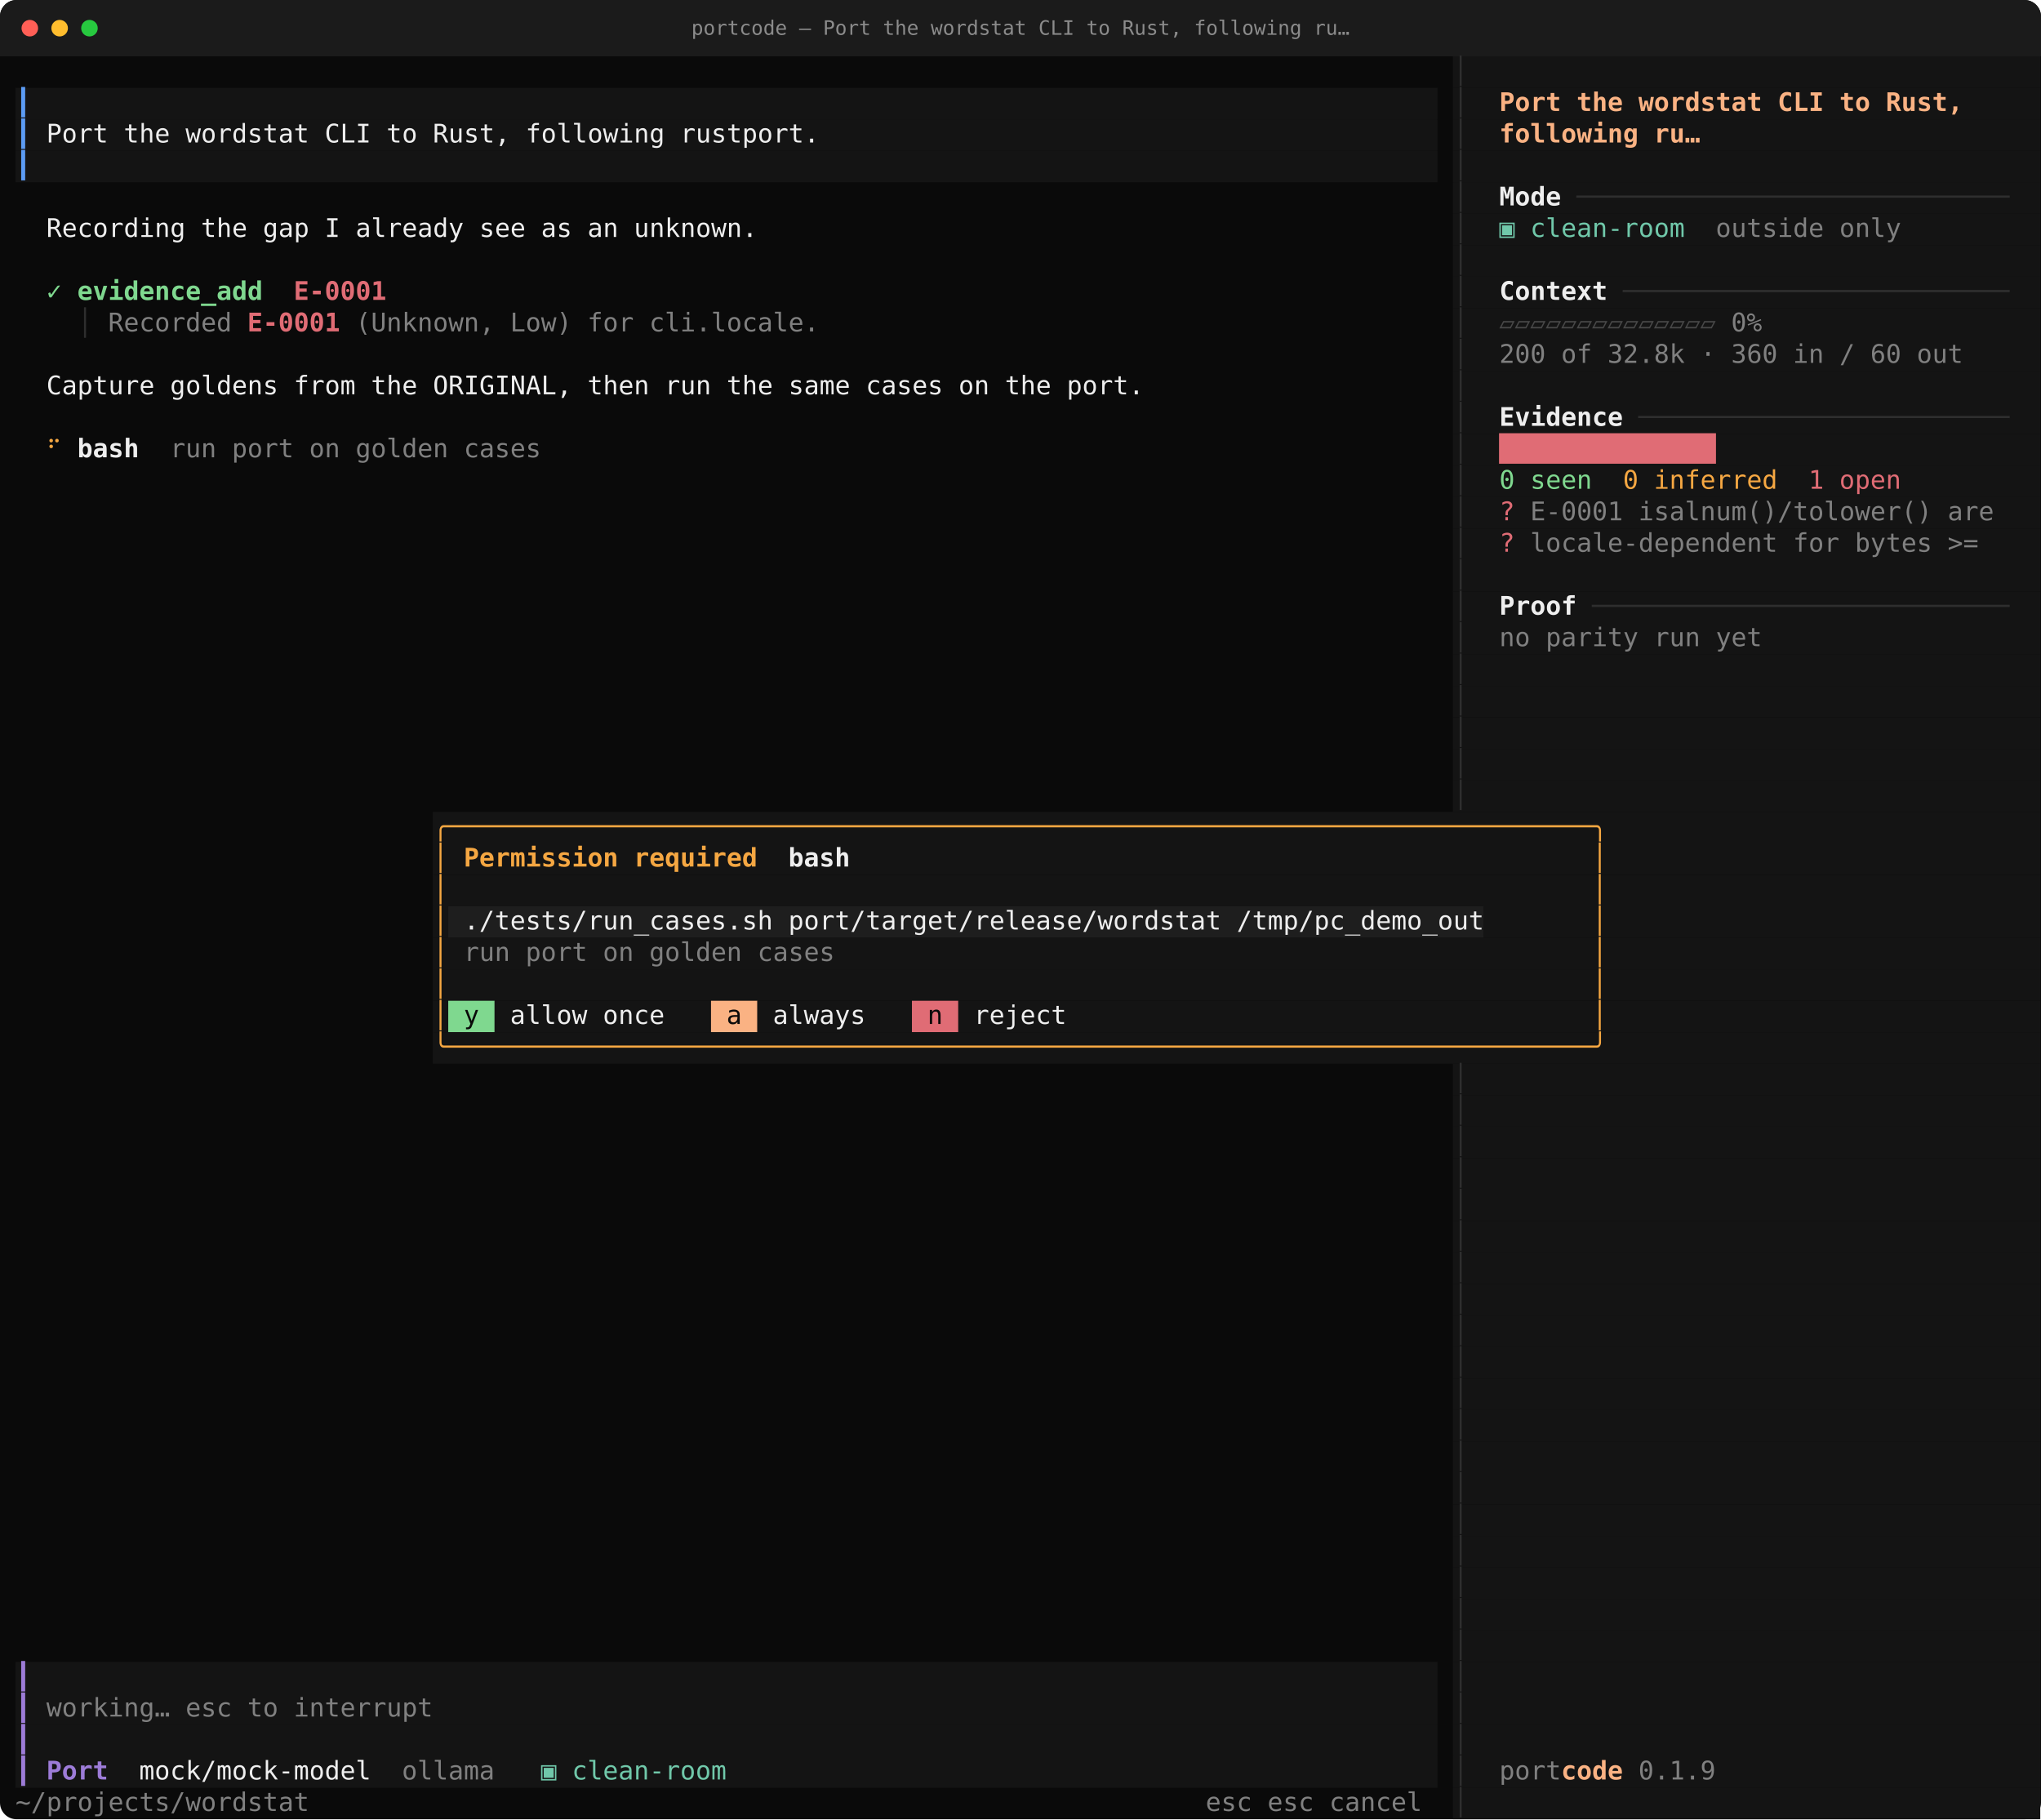
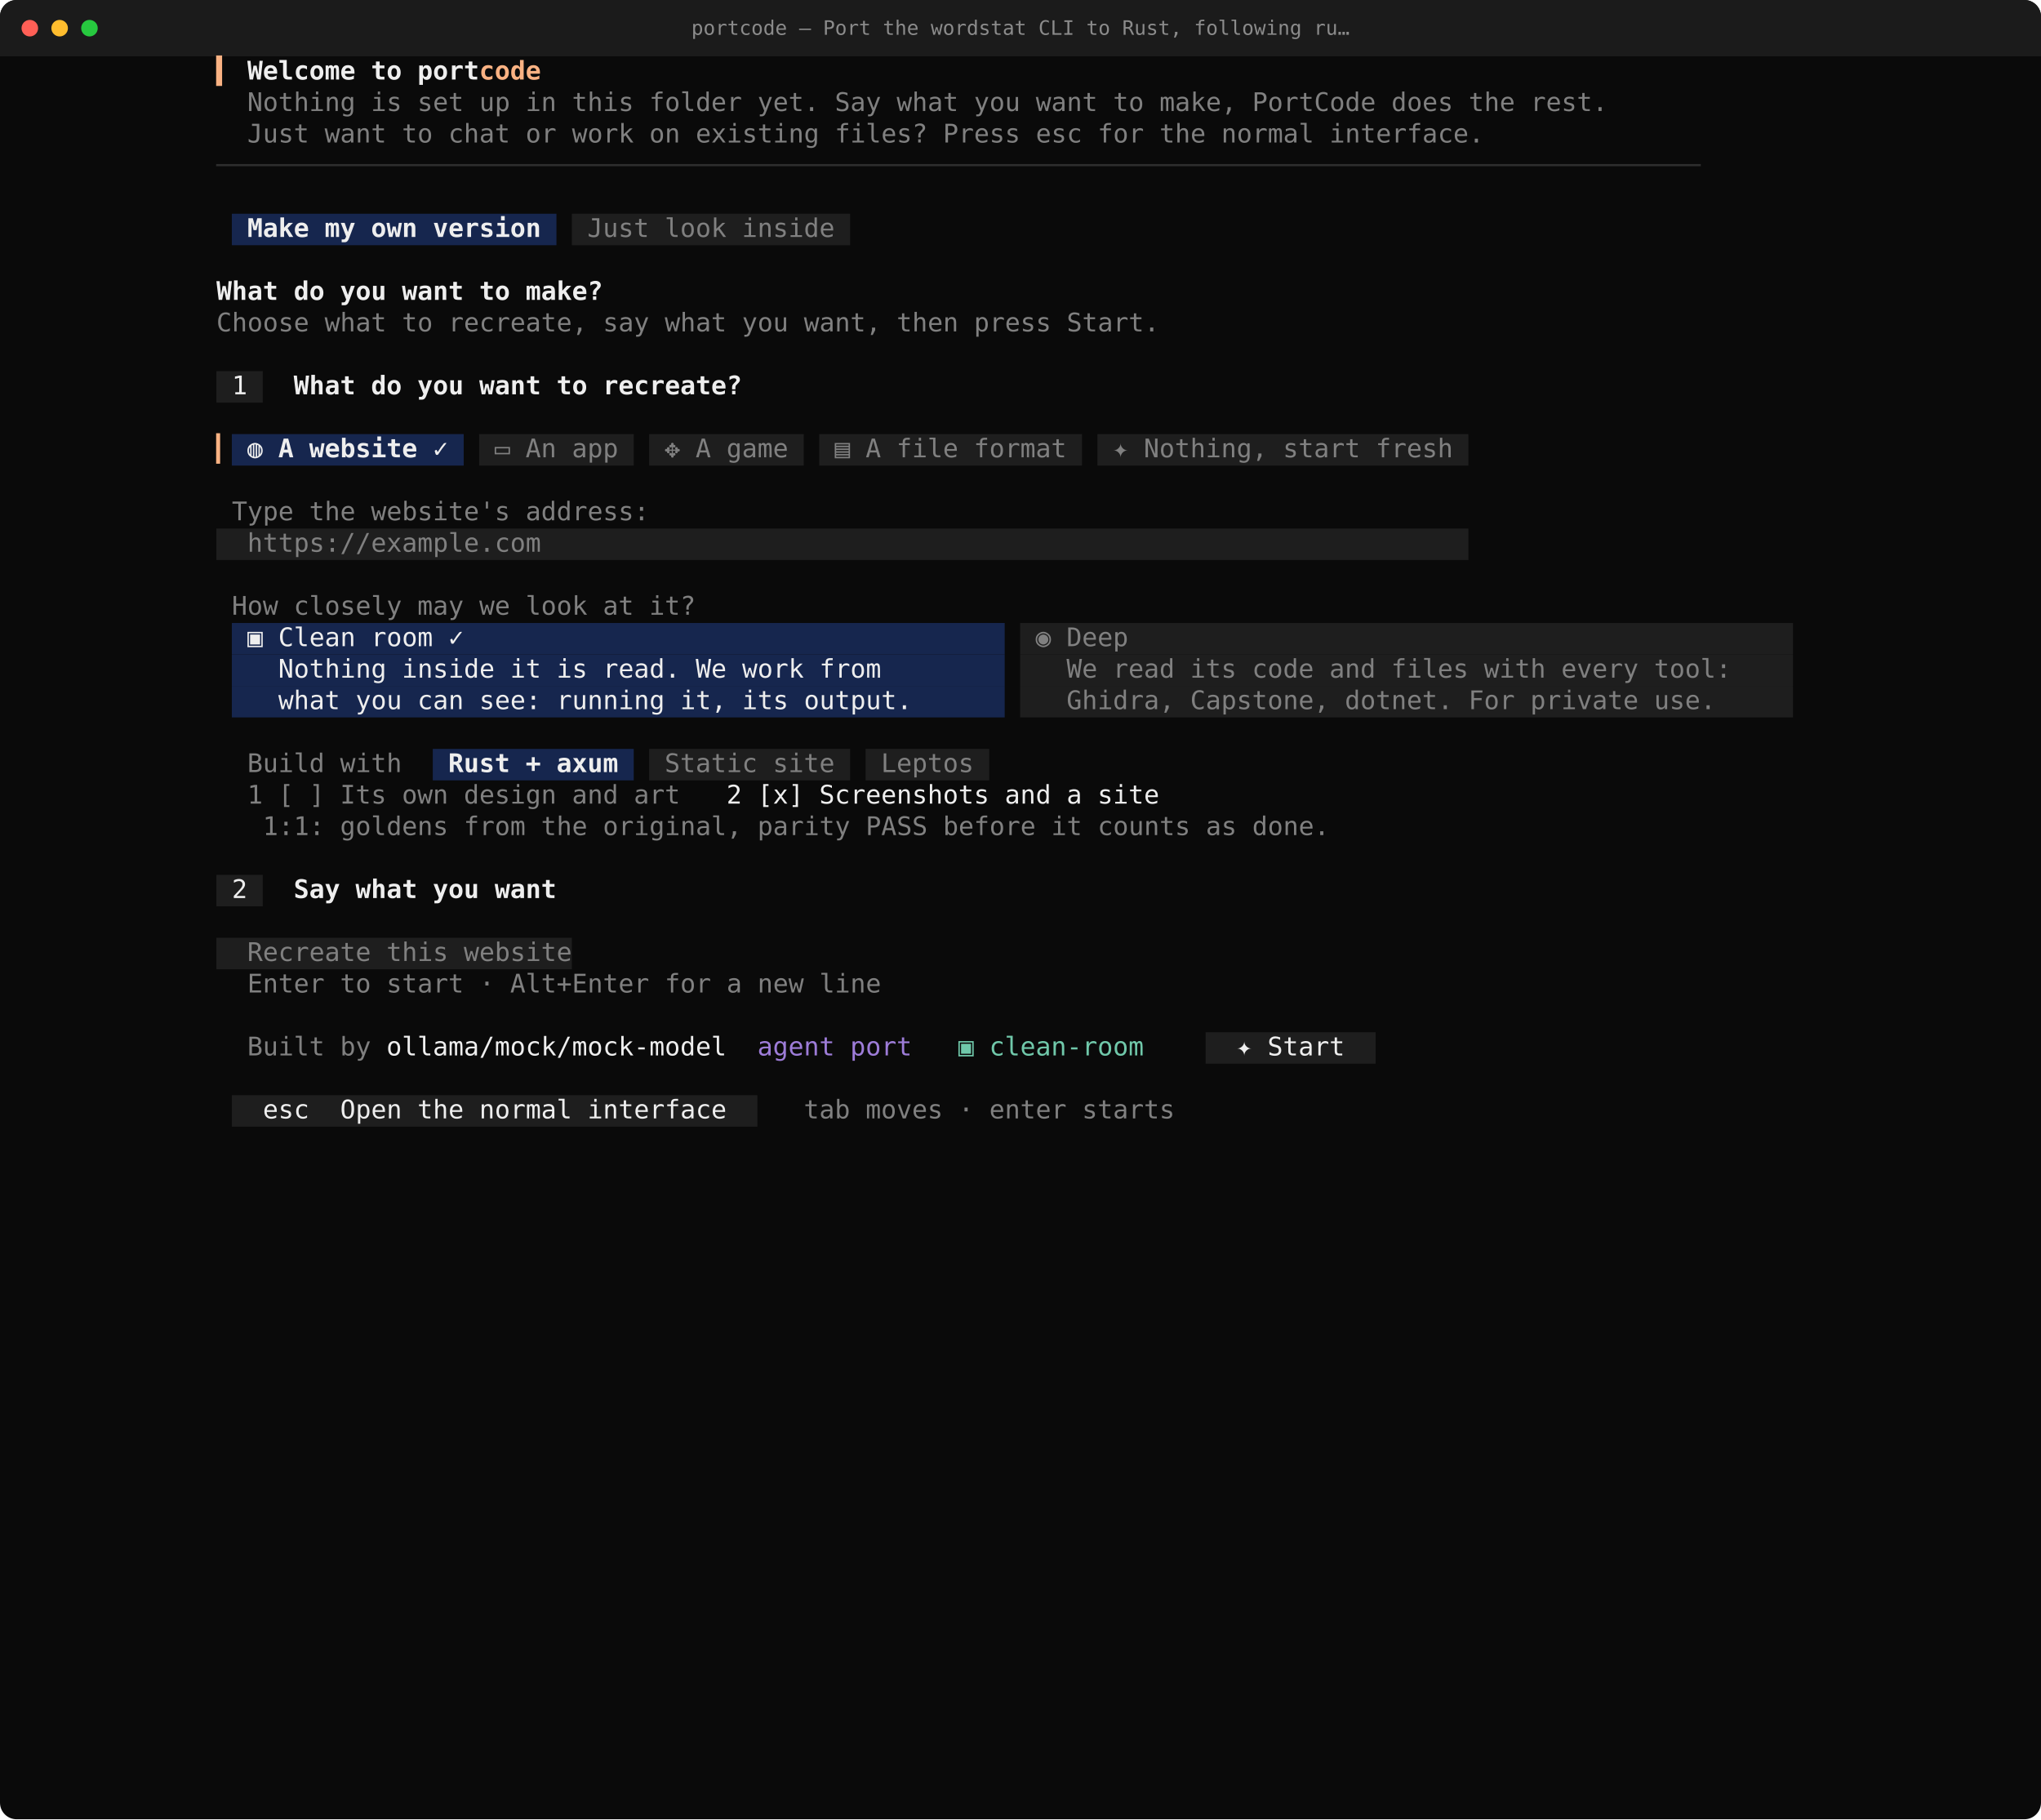
<svg xmlns="http://www.w3.org/2000/svg" width="1232" height="1098" viewBox="0 0 1232 1098" role="img" aria-label="portcode — Port the wordstat CLI to Rust, following ru…">
  <rect width="1232" height="1098" rx="10" fill="#0a0a0a" />
  <rect width="1232" height="34" rx="10" fill="#1b1b1b" />
  <rect y="24" width="1232" height="10" fill="#1b1b1b" />
  <circle cx="18" cy="17" r="5" fill="#ff5f56" />
  <circle cx="36" cy="17" r="5" fill="#ffbd2e" />
  <circle cx="54" cy="17" r="5" fill="#27c93f" />
  <text x="616" y="21" fill="#8b8b8b" font-family="ui-monospace,Menlo,monospace" font-size="12" text-anchor="middle">portcode — Port the wordstat CLI to Rust, following ru…</text>
-   <rect x="877.02" y="34.00" width="354.54" height="19" fill="#141414" />
-   <rect x="9.33" y="53.00" width="858.36" height="19" fill="#141414" />
-   <rect x="877.02" y="53.00" width="354.54" height="19" fill="#141414" />
-   <rect x="9.33" y="72.00" width="858.36" height="19" fill="#141414" />
-   <rect x="877.02" y="72.00" width="354.54" height="19" fill="#141414" />
-   <rect x="9.33" y="91.00" width="858.36" height="19" fill="#141414" />
-   <rect x="877.02" y="91.00" width="354.54" height="19" fill="#141414" />
-   <rect x="877.02" y="110.00" width="354.54" height="19" fill="#141414" />
-   <rect x="877.02" y="129.00" width="354.54" height="19" fill="#141414" />
-   <rect x="877.02" y="148.00" width="354.54" height="19" fill="#141414" />
-   <rect x="877.02" y="167.00" width="354.54" height="19" fill="#141414" />
-   <rect x="877.02" y="186.00" width="354.54" height="19" fill="#141414" />
-   <rect x="877.02" y="205.00" width="354.54" height="19" fill="#141414" />
-   <rect x="877.02" y="224.00" width="354.54" height="19" fill="#141414" />
-   <rect x="877.02" y="243.00" width="354.54" height="19" fill="#141414" />
-   <rect x="877.02" y="262.00" width="354.54" height="19" fill="#141414" />
-   <rect x="877.02" y="281.00" width="354.54" height="19" fill="#141414" />
-   <rect x="877.02" y="300.00" width="354.54" height="19" fill="#141414" />
-   <rect x="877.02" y="319.00" width="354.54" height="19" fill="#141414" />
-   <rect x="877.02" y="338.00" width="354.54" height="19" fill="#141414" />
-   <rect x="877.02" y="357.00" width="354.54" height="19" fill="#141414" />
-   <rect x="877.02" y="376.00" width="354.54" height="19" fill="#141414" />
-   <rect x="877.02" y="395.00" width="354.54" height="19" fill="#141414" />
-   <rect x="877.02" y="414.00" width="354.54" height="19" fill="#141414" />
-   <rect x="877.02" y="433.00" width="354.54" height="19" fill="#141414" />
-   <rect x="877.02" y="452.00" width="354.54" height="19" fill="#141414" />
-   <rect x="877.02" y="471.00" width="354.54" height="19" fill="#141414" />
-   <rect x="261.24" y="490.00" width="970.32" height="19" fill="#141414" />
-   <rect x="261.24" y="509.00" width="970.32" height="19" fill="#141414" />
-   <rect x="261.24" y="528.00" width="970.32" height="19" fill="#141414" />
-   <rect x="261.24" y="547.00" width="9.33" height="19" fill="#141414" />
-   <rect x="270.57" y="547.00" width="625.11" height="19" fill="#1e1e1e" />
-   <rect x="895.68" y="547.00" width="335.88" height="19" fill="#141414" />
-   <rect x="261.24" y="566.00" width="970.32" height="19" fill="#141414" />
-   <rect x="261.24" y="585.00" width="970.32" height="19" fill="#141414" />
-   <rect x="261.24" y="604.00" width="9.33" height="19" fill="#141414" />
-   <rect x="270.57" y="604.00" width="27.99" height="19" fill="#7fd88f" />
-   <rect x="298.56" y="604.00" width="130.62" height="19" fill="#141414" />
-   <rect x="429.18" y="604.00" width="27.99" height="19" fill="#fab283" />
-   <rect x="457.17" y="604.00" width="93.30" height="19" fill="#141414" />
-   <rect x="550.47" y="604.00" width="27.99" height="19" fill="#e06c75" />
-   <rect x="578.46" y="604.00" width="653.10" height="19" fill="#141414" />
-   <rect x="261.24" y="623.00" width="970.32" height="19" fill="#141414" />
-   <rect x="877.02" y="642.00" width="354.54" height="19" fill="#141414" />
-   <rect x="877.02" y="661.00" width="354.54" height="19" fill="#141414" />
-   <rect x="877.02" y="680.00" width="354.54" height="19" fill="#141414" />
-   <rect x="877.02" y="699.00" width="354.54" height="19" fill="#141414" />
-   <rect x="877.02" y="718.00" width="354.54" height="19" fill="#141414" />
-   <rect x="877.02" y="737.00" width="354.54" height="19" fill="#141414" />
-   <rect x="877.02" y="756.00" width="354.54" height="19" fill="#141414" />
-   <rect x="877.02" y="775.00" width="354.54" height="19" fill="#141414" />
-   <rect x="877.02" y="794.00" width="354.54" height="19" fill="#141414" />
-   <rect x="877.02" y="813.00" width="354.54" height="19" fill="#141414" />
-   <rect x="877.02" y="832.00" width="354.54" height="19" fill="#141414" />
-   <rect x="877.02" y="851.00" width="354.54" height="19" fill="#141414" />
-   <rect x="877.02" y="870.00" width="354.54" height="19" fill="#141414" />
-   <rect x="877.02" y="889.00" width="354.54" height="19" fill="#141414" />
-   <rect x="877.02" y="908.00" width="354.54" height="19" fill="#141414" />
-   <rect x="877.02" y="927.00" width="354.54" height="19" fill="#141414" />
-   <rect x="877.02" y="946.00" width="354.54" height="19" fill="#141414" />
-   <rect x="877.02" y="965.00" width="354.54" height="19" fill="#141414" />
-   <rect x="877.02" y="984.00" width="354.54" height="19" fill="#141414" />
-   <rect x="9.33" y="1003.00" width="858.36" height="19" fill="#141414" />
-   <rect x="877.02" y="1003.00" width="354.54" height="19" fill="#141414" />
-   <rect x="9.33" y="1022.00" width="858.36" height="19" fill="#141414" />
-   <rect x="877.02" y="1022.00" width="354.54" height="19" fill="#141414" />
-   <rect x="9.33" y="1041.00" width="858.36" height="19" fill="#141414" />
-   <rect x="877.02" y="1041.00" width="354.54" height="19" fill="#141414" />
-   <rect x="9.33" y="1060.00" width="858.36" height="19" fill="#141414" />
-   <rect x="877.02" y="1060.00" width="354.54" height="19" fill="#141414" />
-   <rect x="877.02" y="1079.00" width="354.54" height="19" fill="#141414" />
+   <rect x="139.95" y="129.00" width="195.93" height="19" fill="#16264e" />
+   <rect x="345.21" y="129.00" width="167.94" height="19" fill="#1e1e1e" />
+   <rect x="130.62" y="224.00" width="27.99" height="19" fill="#1e1e1e" />
+   <rect x="139.95" y="262.00" width="139.95" height="19" fill="#16264e" />
+   <rect x="289.23" y="262.00" width="93.30" height="19" fill="#1e1e1e" />
+   <rect x="391.86" y="262.00" width="93.30" height="19" fill="#1e1e1e" />
+   <rect x="494.49" y="262.00" width="158.61" height="19" fill="#1e1e1e" />
+   <rect x="662.43" y="262.00" width="223.92" height="19" fill="#1e1e1e" />
+   <rect x="130.62" y="319.00" width="755.73" height="19" fill="#1e1e1e" />
+   <rect x="139.95" y="376.00" width="466.50" height="19" fill="#16264e" />
+   <rect x="615.78" y="376.00" width="466.50" height="19" fill="#1e1e1e" />
+   <rect x="139.95" y="395.00" width="466.50" height="19" fill="#16264e" />
+   <rect x="615.78" y="395.00" width="466.50" height="19" fill="#1e1e1e" />
+   <rect x="139.95" y="414.00" width="466.50" height="19" fill="#16264e" />
+   <rect x="615.78" y="414.00" width="466.50" height="19" fill="#1e1e1e" />
+   <rect x="261.24" y="452.00" width="121.29" height="19" fill="#16264e" />
+   <rect x="391.86" y="452.00" width="121.29" height="19" fill="#1e1e1e" />
+   <rect x="522.48" y="452.00" width="74.64" height="19" fill="#1e1e1e" />
+   <rect x="130.62" y="528.00" width="27.99" height="19" fill="#1e1e1e" />
+   <rect x="130.62" y="566.00" width="214.59" height="19" fill="#1e1e1e" />
+   <rect x="727.74" y="623.00" width="102.63" height="19" fill="#1e1e1e" />
+   <rect x="139.95" y="661.00" width="317.22" height="19" fill="#1e1e1e" />
  <g font-family="ui-monospace,SFMono-Regular,Menlo,Consolas,'DejaVu Sans Mono',monospace" font-size="15.5" xml:space="preserve">
-     <text x="877.02" y="48.00" fill="#2e2e2e" textLength="9.33" lengthAdjust="spacingAndGlyphs">│</text>
-     <text x="9.33" y="67.00" fill="#5c9cf5" textLength="9.33" lengthAdjust="spacingAndGlyphs">┃</text>
-     <text x="877.02" y="67.00" fill="#2e2e2e" textLength="9.33" lengthAdjust="spacingAndGlyphs">│</text>
-     <text x="905.01" y="67.00" fill="#fab283" textLength="279.90" lengthAdjust="spacingAndGlyphs" font-weight="700">Port the wordstat CLI to Rust,</text>
-     <text x="9.33" y="86.00" fill="#5c9cf5" textLength="18.66" lengthAdjust="spacingAndGlyphs">┃ </text>
-     <text x="27.99" y="86.00" fill="#eeeeee" textLength="849.03" lengthAdjust="spacingAndGlyphs">Port the wordstat CLI to Rust, following rustport.                                         </text>
-     <text x="877.02" y="86.00" fill="#2e2e2e" textLength="9.33" lengthAdjust="spacingAndGlyphs">│</text>
-     <text x="905.01" y="86.00" fill="#fab283" textLength="121.29" lengthAdjust="spacingAndGlyphs" font-weight="700">following ru…</text>
-     <text x="9.33" y="105.00" fill="#5c9cf5" textLength="9.33" lengthAdjust="spacingAndGlyphs">┃</text>
-     <text x="877.02" y="105.00" fill="#2e2e2e" textLength="9.33" lengthAdjust="spacingAndGlyphs">│</text>
-     <text x="877.02" y="124.00" fill="#2e2e2e" textLength="9.33" lengthAdjust="spacingAndGlyphs">│</text>
-     <text x="905.01" y="124.00" fill="#eeeeee" textLength="37.32" lengthAdjust="spacingAndGlyphs" font-weight="700">Mode</text>
-     <text x="942.33" y="124.00" fill="#2e2e2e" textLength="270.57" lengthAdjust="spacingAndGlyphs"> ────────────────────────────</text>
-     <text x="0.00" y="143.00" fill="#eeeeee" textLength="877.02" lengthAdjust="spacingAndGlyphs">   Recording the gap I already see as an unknown.                                             </text>
-     <text x="877.02" y="143.00" fill="#2e2e2e" textLength="9.33" lengthAdjust="spacingAndGlyphs">│</text>
-     <text x="905.01" y="143.00" fill="#70c8aa" textLength="111.96" lengthAdjust="spacingAndGlyphs">▣ clean-room</text>
-     <text x="1016.97" y="143.00" fill="#808080" textLength="130.62" lengthAdjust="spacingAndGlyphs">  outside only</text>
-     <text x="877.02" y="162.00" fill="#2e2e2e" textLength="9.33" lengthAdjust="spacingAndGlyphs">│</text>
-     <text x="27.99" y="181.00" fill="#7fd88f" textLength="18.66" lengthAdjust="spacingAndGlyphs">✓ </text>
-     <text x="46.65" y="181.00" fill="#7fd88f" textLength="111.96" lengthAdjust="spacingAndGlyphs" font-weight="700">evidence_add</text>
-     <text x="177.27" y="181.00" fill="#e06c75" textLength="55.98" lengthAdjust="spacingAndGlyphs" font-weight="700">E-0001</text>
-     <text x="877.02" y="181.00" fill="#2e2e2e" textLength="9.33" lengthAdjust="spacingAndGlyphs">│</text>
-     <text x="905.01" y="181.00" fill="#eeeeee" textLength="65.31" lengthAdjust="spacingAndGlyphs" font-weight="700">Context</text>
-     <text x="970.32" y="181.00" fill="#2e2e2e" textLength="242.58" lengthAdjust="spacingAndGlyphs"> ─────────────────────────</text>
-     <text x="46.65" y="200.00" fill="#2e2e2e" textLength="18.66" lengthAdjust="spacingAndGlyphs">│ </text>
-     <text x="65.31" y="200.00" fill="#808080" textLength="83.97" lengthAdjust="spacingAndGlyphs">Recorded </text>
-     <text x="149.28" y="200.00" fill="#e06c75" textLength="55.98" lengthAdjust="spacingAndGlyphs" font-weight="700">E-0001</text>
-     <text x="205.26" y="200.00" fill="#808080" textLength="289.23" lengthAdjust="spacingAndGlyphs"> (Unknown, Low) for cli.locale.</text>
-     <text x="877.02" y="200.00" fill="#2e2e2e" textLength="9.33" lengthAdjust="spacingAndGlyphs">│</text>
-     <text x="905.01" y="200.00" fill="#484848" textLength="130.62" lengthAdjust="spacingAndGlyphs">▱▱▱▱▱▱▱▱▱▱▱▱▱▱</text>
-     <text x="1035.63" y="200.00" fill="#808080" textLength="27.99" lengthAdjust="spacingAndGlyphs"> 0%</text>
-     <text x="877.02" y="219.00" fill="#2e2e2e" textLength="9.33" lengthAdjust="spacingAndGlyphs">│</text>
-     <text x="905.01" y="219.00" fill="#808080" textLength="279.90" lengthAdjust="spacingAndGlyphs">200 of 32.8k · 360 in / 60 out</text>
-     <text x="0.00" y="238.00" fill="#eeeeee" textLength="877.02" lengthAdjust="spacingAndGlyphs">   Capture goldens from the ORIGINAL, then run the same cases on the port.                    </text>
-     <text x="877.02" y="238.00" fill="#2e2e2e" textLength="9.33" lengthAdjust="spacingAndGlyphs">│</text>
-     <text x="877.02" y="257.00" fill="#2e2e2e" textLength="9.33" lengthAdjust="spacingAndGlyphs">│</text>
-     <text x="905.01" y="257.00" fill="#eeeeee" textLength="74.64" lengthAdjust="spacingAndGlyphs" font-weight="700">Evidence</text>
-     <text x="979.65" y="257.00" fill="#2e2e2e" textLength="233.25" lengthAdjust="spacingAndGlyphs"> ────────────────────────</text>
-     <text x="27.99" y="276.00" fill="#f5a742" textLength="18.66" lengthAdjust="spacingAndGlyphs">⠋ </text>
-     <text x="46.65" y="276.00" fill="#eeeeee" textLength="37.32" lengthAdjust="spacingAndGlyphs" font-weight="700">bash</text>
-     <text x="83.97" y="276.00" fill="#808080" textLength="242.58" lengthAdjust="spacingAndGlyphs">  run port on golden cases</text>
-     <text x="877.02" y="276.00" fill="#2e2e2e" textLength="9.33" lengthAdjust="spacingAndGlyphs">│</text>
-     <text x="905.01" y="276.00" fill="#e06c75" textLength="130.62" lengthAdjust="spacingAndGlyphs">██████████████</text>
-     <text x="877.02" y="295.00" fill="#2e2e2e" textLength="9.33" lengthAdjust="spacingAndGlyphs">│</text>
-     <text x="905.01" y="295.00" fill="#7fd88f" textLength="74.64" lengthAdjust="spacingAndGlyphs">0 seen  </text>
-     <text x="979.65" y="295.00" fill="#f5a742" textLength="111.96" lengthAdjust="spacingAndGlyphs">0 inferred  </text>
-     <text x="1091.61" y="295.00" fill="#e06c75" textLength="55.98" lengthAdjust="spacingAndGlyphs">1 open</text>
-     <text x="877.02" y="314.00" fill="#2e2e2e" textLength="9.33" lengthAdjust="spacingAndGlyphs">│</text>
-     <text x="905.01" y="314.00" fill="#e06c75" textLength="18.66" lengthAdjust="spacingAndGlyphs">? </text>
-     <text x="923.67" y="314.00" fill="#808080" textLength="279.90" lengthAdjust="spacingAndGlyphs">E-0001 isalnum()/tolower() are</text>
-     <text x="877.02" y="333.00" fill="#2e2e2e" textLength="9.33" lengthAdjust="spacingAndGlyphs">│</text>
-     <text x="905.01" y="333.00" fill="#e06c75" textLength="18.66" lengthAdjust="spacingAndGlyphs">? </text>
-     <text x="923.67" y="333.00" fill="#808080" textLength="270.57" lengthAdjust="spacingAndGlyphs">locale-dependent for bytes &gt;=</text>
-     <text x="877.02" y="352.00" fill="#2e2e2e" textLength="9.33" lengthAdjust="spacingAndGlyphs">│</text>
-     <text x="877.02" y="371.00" fill="#2e2e2e" textLength="9.33" lengthAdjust="spacingAndGlyphs">│</text>
-     <text x="905.01" y="371.00" fill="#eeeeee" textLength="46.65" lengthAdjust="spacingAndGlyphs" font-weight="700">Proof</text>
-     <text x="951.66" y="371.00" fill="#2e2e2e" textLength="261.24" lengthAdjust="spacingAndGlyphs"> ───────────────────────────</text>
-     <text x="877.02" y="390.00" fill="#2e2e2e" textLength="9.33" lengthAdjust="spacingAndGlyphs">│</text>
-     <text x="905.01" y="390.00" fill="#808080" textLength="158.61" lengthAdjust="spacingAndGlyphs">no parity run yet</text>
-     <text x="877.02" y="409.00" fill="#2e2e2e" textLength="9.33" lengthAdjust="spacingAndGlyphs">│</text>
-     <text x="877.02" y="428.00" fill="#2e2e2e" textLength="9.33" lengthAdjust="spacingAndGlyphs">│</text>
-     <text x="877.02" y="447.00" fill="#2e2e2e" textLength="9.33" lengthAdjust="spacingAndGlyphs">│</text>
-     <text x="877.02" y="466.00" fill="#2e2e2e" textLength="9.33" lengthAdjust="spacingAndGlyphs">│</text>
-     <text x="877.02" y="485.00" fill="#2e2e2e" textLength="9.33" lengthAdjust="spacingAndGlyphs">│</text>
-     <text x="261.24" y="504.00" fill="#f5a742" textLength="709.08" lengthAdjust="spacingAndGlyphs">╭──────────────────────────────────────────────────────────────────────────╮</text>
-     <text x="261.24" y="523.00" fill="#f5a742" textLength="9.33" lengthAdjust="spacingAndGlyphs">│</text>
-     <text x="270.57" y="523.00" fill="#f5a742" textLength="195.93" lengthAdjust="spacingAndGlyphs" font-weight="700"> Permission required </text>
-     <text x="466.50" y="523.00" fill="#eeeeee" textLength="46.65" lengthAdjust="spacingAndGlyphs" font-weight="700"> bash</text>
-     <text x="960.99" y="523.00" fill="#f5a742" textLength="9.33" lengthAdjust="spacingAndGlyphs">│</text>
-     <text x="261.24" y="542.00" fill="#f5a742" textLength="9.33" lengthAdjust="spacingAndGlyphs">│</text>
-     <text x="960.99" y="542.00" fill="#f5a742" textLength="9.33" lengthAdjust="spacingAndGlyphs">│</text>
-     <text x="261.24" y="561.00" fill="#f5a742" textLength="9.33" lengthAdjust="spacingAndGlyphs">│</text>
-     <text x="270.57" y="561.00" fill="#eeeeee" textLength="690.42" lengthAdjust="spacingAndGlyphs"> ./tests/run_cases.sh port/target/release/wordstat /tmp/pc_demo_out       </text>
-     <text x="960.99" y="561.00" fill="#f5a742" textLength="9.33" lengthAdjust="spacingAndGlyphs">│</text>
-     <text x="261.24" y="580.00" fill="#f5a742" textLength="9.33" lengthAdjust="spacingAndGlyphs">│</text>
-     <text x="270.57" y="580.00" fill="#808080" textLength="233.25" lengthAdjust="spacingAndGlyphs"> run port on golden cases</text>
-     <text x="960.99" y="580.00" fill="#f5a742" textLength="9.33" lengthAdjust="spacingAndGlyphs">│</text>
-     <text x="261.24" y="599.00" fill="#f5a742" textLength="9.33" lengthAdjust="spacingAndGlyphs">│</text>
-     <text x="960.99" y="599.00" fill="#f5a742" textLength="9.33" lengthAdjust="spacingAndGlyphs">│</text>
-     <text x="261.24" y="618.00" fill="#f5a742" textLength="9.33" lengthAdjust="spacingAndGlyphs">│</text>
-     <text x="270.57" y="618.00" fill="#0a0a0a" textLength="27.99" lengthAdjust="spacingAndGlyphs"> y </text>
-     <text x="298.56" y="618.00" fill="#eeeeee" textLength="130.62" lengthAdjust="spacingAndGlyphs"> allow once   </text>
-     <text x="429.18" y="618.00" fill="#0a0a0a" textLength="27.99" lengthAdjust="spacingAndGlyphs"> a </text>
-     <text x="457.17" y="618.00" fill="#eeeeee" textLength="93.30" lengthAdjust="spacingAndGlyphs"> always   </text>
-     <text x="550.47" y="618.00" fill="#0a0a0a" textLength="27.99" lengthAdjust="spacingAndGlyphs"> n </text>
-     <text x="578.46" y="618.00" fill="#eeeeee" textLength="382.53" lengthAdjust="spacingAndGlyphs"> reject                                  </text>
-     <text x="960.99" y="618.00" fill="#f5a742" textLength="9.33" lengthAdjust="spacingAndGlyphs">│</text>
-     <text x="261.24" y="637.00" fill="#f5a742" textLength="709.08" lengthAdjust="spacingAndGlyphs">╰──────────────────────────────────────────────────────────────────────────╯</text>
-     <text x="877.02" y="656.00" fill="#2e2e2e" textLength="9.33" lengthAdjust="spacingAndGlyphs">│</text>
-     <text x="877.02" y="675.00" fill="#2e2e2e" textLength="9.33" lengthAdjust="spacingAndGlyphs">│</text>
-     <text x="877.02" y="694.00" fill="#2e2e2e" textLength="9.33" lengthAdjust="spacingAndGlyphs">│</text>
-     <text x="877.02" y="713.00" fill="#2e2e2e" textLength="9.33" lengthAdjust="spacingAndGlyphs">│</text>
-     <text x="877.02" y="732.00" fill="#2e2e2e" textLength="9.33" lengthAdjust="spacingAndGlyphs">│</text>
-     <text x="877.02" y="751.00" fill="#2e2e2e" textLength="9.33" lengthAdjust="spacingAndGlyphs">│</text>
-     <text x="877.02" y="770.00" fill="#2e2e2e" textLength="9.33" lengthAdjust="spacingAndGlyphs">│</text>
-     <text x="877.02" y="789.00" fill="#2e2e2e" textLength="9.33" lengthAdjust="spacingAndGlyphs">│</text>
-     <text x="877.02" y="808.00" fill="#2e2e2e" textLength="9.33" lengthAdjust="spacingAndGlyphs">│</text>
-     <text x="877.02" y="827.00" fill="#2e2e2e" textLength="9.33" lengthAdjust="spacingAndGlyphs">│</text>
-     <text x="877.02" y="846.00" fill="#2e2e2e" textLength="9.33" lengthAdjust="spacingAndGlyphs">│</text>
-     <text x="877.02" y="865.00" fill="#2e2e2e" textLength="9.33" lengthAdjust="spacingAndGlyphs">│</text>
-     <text x="877.02" y="884.00" fill="#2e2e2e" textLength="9.33" lengthAdjust="spacingAndGlyphs">│</text>
-     <text x="877.02" y="903.00" fill="#2e2e2e" textLength="9.33" lengthAdjust="spacingAndGlyphs">│</text>
-     <text x="877.02" y="922.00" fill="#2e2e2e" textLength="9.33" lengthAdjust="spacingAndGlyphs">│</text>
-     <text x="877.02" y="941.00" fill="#2e2e2e" textLength="9.33" lengthAdjust="spacingAndGlyphs">│</text>
-     <text x="877.02" y="960.00" fill="#2e2e2e" textLength="9.33" lengthAdjust="spacingAndGlyphs">│</text>
-     <text x="877.02" y="979.00" fill="#2e2e2e" textLength="9.33" lengthAdjust="spacingAndGlyphs">│</text>
-     <text x="877.02" y="998.00" fill="#2e2e2e" textLength="9.33" lengthAdjust="spacingAndGlyphs">│</text>
-     <text x="9.33" y="1017.00" fill="#9d7cd8" textLength="9.33" lengthAdjust="spacingAndGlyphs">┃</text>
-     <text x="877.02" y="1017.00" fill="#2e2e2e" textLength="9.33" lengthAdjust="spacingAndGlyphs">│</text>
-     <text x="9.33" y="1036.00" fill="#9d7cd8" textLength="9.33" lengthAdjust="spacingAndGlyphs">┃</text>
-     <text x="18.66" y="1036.00" fill="#808080" textLength="242.58" lengthAdjust="spacingAndGlyphs"> working… esc to interrupt</text>
-     <text x="877.02" y="1036.00" fill="#2e2e2e" textLength="9.33" lengthAdjust="spacingAndGlyphs">│</text>
-     <text x="9.33" y="1055.00" fill="#9d7cd8" textLength="9.33" lengthAdjust="spacingAndGlyphs">┃</text>
-     <text x="877.02" y="1055.00" fill="#2e2e2e" textLength="9.33" lengthAdjust="spacingAndGlyphs">│</text>
-     <text x="9.33" y="1074.00" fill="#9d7cd8" textLength="9.33" lengthAdjust="spacingAndGlyphs">┃</text>
-     <text x="27.99" y="1074.00" fill="#9d7cd8" textLength="37.32" lengthAdjust="spacingAndGlyphs" font-weight="700">Port</text>
-     <text x="65.31" y="1074.00" fill="#eeeeee" textLength="158.61" lengthAdjust="spacingAndGlyphs">  mock/mock-model</text>
-     <text x="223.92" y="1074.00" fill="#808080" textLength="74.64" lengthAdjust="spacingAndGlyphs">  ollama</text>
-     <text x="326.55" y="1074.00" fill="#70c8aa" textLength="111.96" lengthAdjust="spacingAndGlyphs">▣ clean-room</text>
-     <text x="877.02" y="1074.00" fill="#2e2e2e" textLength="9.33" lengthAdjust="spacingAndGlyphs">│</text>
-     <text x="905.01" y="1074.00" fill="#808080" textLength="37.32" lengthAdjust="spacingAndGlyphs">port</text>
-     <text x="942.33" y="1074.00" fill="#fab283" textLength="46.65" lengthAdjust="spacingAndGlyphs" font-weight="700">code </text>
-     <text x="988.98" y="1074.00" fill="#808080" textLength="46.65" lengthAdjust="spacingAndGlyphs">0.1.9</text>
-     <text x="0.00" y="1093.00" fill="#808080" textLength="186.60" lengthAdjust="spacingAndGlyphs"> ~/projects/wordstat</text>
-     <text x="727.74" y="1093.00" fill="#808080" textLength="149.28" lengthAdjust="spacingAndGlyphs">esc esc cancel  </text>
-     <text x="877.02" y="1093.00" fill="#2e2e2e" textLength="9.33" lengthAdjust="spacingAndGlyphs">│</text>
+     <text x="130.62" y="48.00" fill="#fab283" textLength="9.33" lengthAdjust="spacingAndGlyphs">▍</text>
+     <text x="139.95" y="48.00" fill="#eeeeee" textLength="149.28" lengthAdjust="spacingAndGlyphs" font-weight="700"> Welcome to port</text>
+     <text x="289.23" y="48.00" fill="#fab283" textLength="37.32" lengthAdjust="spacingAndGlyphs" font-weight="700">code</text>
+     <text x="130.62" y="67.00" fill="#808080" textLength="839.70" lengthAdjust="spacingAndGlyphs">  Nothing is set up in this folder yet. Say what you want to make, PortCode does the rest.</text>
+     <text x="130.62" y="86.00" fill="#808080" textLength="765.06" lengthAdjust="spacingAndGlyphs">  Just want to chat or work on existing files? Press esc for the normal interface.</text>
+     <text x="130.62" y="105.00" fill="#2e2e2e" textLength="895.68" lengthAdjust="spacingAndGlyphs">────────────────────────────────────────────────────────────────────────────────────────────────</text>
+     <text x="139.95" y="143.00" fill="#eeeeee" textLength="195.93" lengthAdjust="spacingAndGlyphs" font-weight="700"> Make my own version </text>
+     <text x="345.21" y="143.00" fill="#808080" textLength="167.94" lengthAdjust="spacingAndGlyphs"> Just look inside </text>
+     <text x="130.62" y="181.00" fill="#eeeeee" textLength="233.25" lengthAdjust="spacingAndGlyphs" font-weight="700">What do you want to make?</text>
+     <text x="130.62" y="200.00" fill="#808080" textLength="569.13" lengthAdjust="spacingAndGlyphs">Choose what to recreate, say what you want, then press Start.</text>
+     <text x="0.00" y="238.00" fill="#eeeeee" textLength="158.61" lengthAdjust="spacingAndGlyphs">               1 </text>
+     <text x="158.61" y="238.00" fill="#eeeeee" textLength="289.23" lengthAdjust="spacingAndGlyphs" font-weight="700">  What do you want to recreate?</text>
+     <text x="130.62" y="276.00" fill="#fab283" textLength="9.33" lengthAdjust="spacingAndGlyphs">▎</text>
+     <text x="139.95" y="276.00" fill="#eeeeee" textLength="139.95" lengthAdjust="spacingAndGlyphs" font-weight="700"> ◍ A website ✓ </text>
+     <text x="289.23" y="276.00" fill="#808080" textLength="93.30" lengthAdjust="spacingAndGlyphs"> ▭ An app </text>
+     <text x="391.86" y="276.00" fill="#808080" textLength="93.30" lengthAdjust="spacingAndGlyphs"> ✥ A game </text>
+     <text x="494.49" y="276.00" fill="#808080" textLength="158.61" lengthAdjust="spacingAndGlyphs"> ▤ A file format </text>
+     <text x="662.43" y="276.00" fill="#808080" textLength="223.92" lengthAdjust="spacingAndGlyphs"> ✦ Nothing, start fresh </text>
+     <text x="130.62" y="314.00" fill="#808080" textLength="261.24" lengthAdjust="spacingAndGlyphs"> Type the website's address:</text>
+     <text x="139.95" y="333.00" fill="#808080" textLength="186.60" lengthAdjust="spacingAndGlyphs"> https://example.com</text>
+     <text x="130.62" y="371.00" fill="#808080" textLength="289.23" lengthAdjust="spacingAndGlyphs"> How closely may we look at it?</text>
+     <text x="0.00" y="390.00" fill="#eeeeee" textLength="615.78" lengthAdjust="spacingAndGlyphs">                ▣ Clean room ✓                                    </text>
+     <text x="615.78" y="390.00" fill="#808080" textLength="466.50" lengthAdjust="spacingAndGlyphs"> ◉ Deep                                           </text>
+     <text x="0.00" y="409.00" fill="#eeeeee" textLength="615.78" lengthAdjust="spacingAndGlyphs">                  Nothing inside it is read. We work from         </text>
+     <text x="615.78" y="409.00" fill="#808080" textLength="466.50" lengthAdjust="spacingAndGlyphs">   We read its code and files with every tool:    </text>
+     <text x="0.00" y="428.00" fill="#eeeeee" textLength="615.78" lengthAdjust="spacingAndGlyphs">                  what you can see: running it, its output.       </text>
+     <text x="615.78" y="428.00" fill="#808080" textLength="466.50" lengthAdjust="spacingAndGlyphs">   Ghidra, Capstone, dotnet. For private use.     </text>
+     <text x="139.95" y="466.00" fill="#808080" textLength="121.29" lengthAdjust="spacingAndGlyphs"> Build with  </text>
+     <text x="261.24" y="466.00" fill="#eeeeee" textLength="121.29" lengthAdjust="spacingAndGlyphs" font-weight="700"> Rust + axum </text>
+     <text x="391.86" y="466.00" fill="#808080" textLength="121.29" lengthAdjust="spacingAndGlyphs"> Static site </text>
+     <text x="522.48" y="466.00" fill="#808080" textLength="74.64" lengthAdjust="spacingAndGlyphs"> Leptos </text>
+     <text x="139.95" y="485.00" fill="#808080" textLength="279.90" lengthAdjust="spacingAndGlyphs"> 1 [ ] Its own design and art </text>
+     <text x="419.85" y="485.00" fill="#eeeeee" textLength="811.71" lengthAdjust="spacingAndGlyphs">  2 [x] Screenshots and a site                                                         </text>
+     <text x="130.62" y="504.00" fill="#808080" textLength="671.76" lengthAdjust="spacingAndGlyphs">   1:1: goldens from the original, parity PASS before it counts as done.</text>
+     <text x="0.00" y="542.00" fill="#eeeeee" textLength="158.61" lengthAdjust="spacingAndGlyphs">               2 </text>
+     <text x="158.61" y="542.00" fill="#eeeeee" textLength="177.27" lengthAdjust="spacingAndGlyphs" font-weight="700">  Say what you want</text>
+     <text x="139.95" y="580.00" fill="#808080" textLength="205.26" lengthAdjust="spacingAndGlyphs"> Recreate this website</text>
+     <text x="130.62" y="599.00" fill="#808080" textLength="401.19" lengthAdjust="spacingAndGlyphs">  Enter to start · Alt+Enter for a new line</text>
+     <text x="139.95" y="637.00" fill="#808080" textLength="93.30" lengthAdjust="spacingAndGlyphs"> Built by </text>
+     <text x="233.25" y="637.00" fill="#eeeeee" textLength="205.26" lengthAdjust="spacingAndGlyphs">ollama/mock/mock-model</text>
+     <text x="438.51" y="637.00" fill="#9d7cd8" textLength="130.62" lengthAdjust="spacingAndGlyphs">  agent port  </text>
+     <text x="569.13" y="637.00" fill="#70c8aa" textLength="130.62" lengthAdjust="spacingAndGlyphs"> ▣ clean-room </text>
+     <text x="699.75" y="637.00" fill="#eeeeee" textLength="531.81" lengthAdjust="spacingAndGlyphs">     ✦ Start                                             </text>
+     <text x="0.00" y="675.00" fill="#eeeeee" textLength="457.17" lengthAdjust="spacingAndGlyphs">                 esc  Open the normal interface  </text>
+     <text x="457.17" y="675.00" fill="#808080" textLength="251.91" lengthAdjust="spacingAndGlyphs">   tab moves · enter starts</text>
  </g>
</svg>
